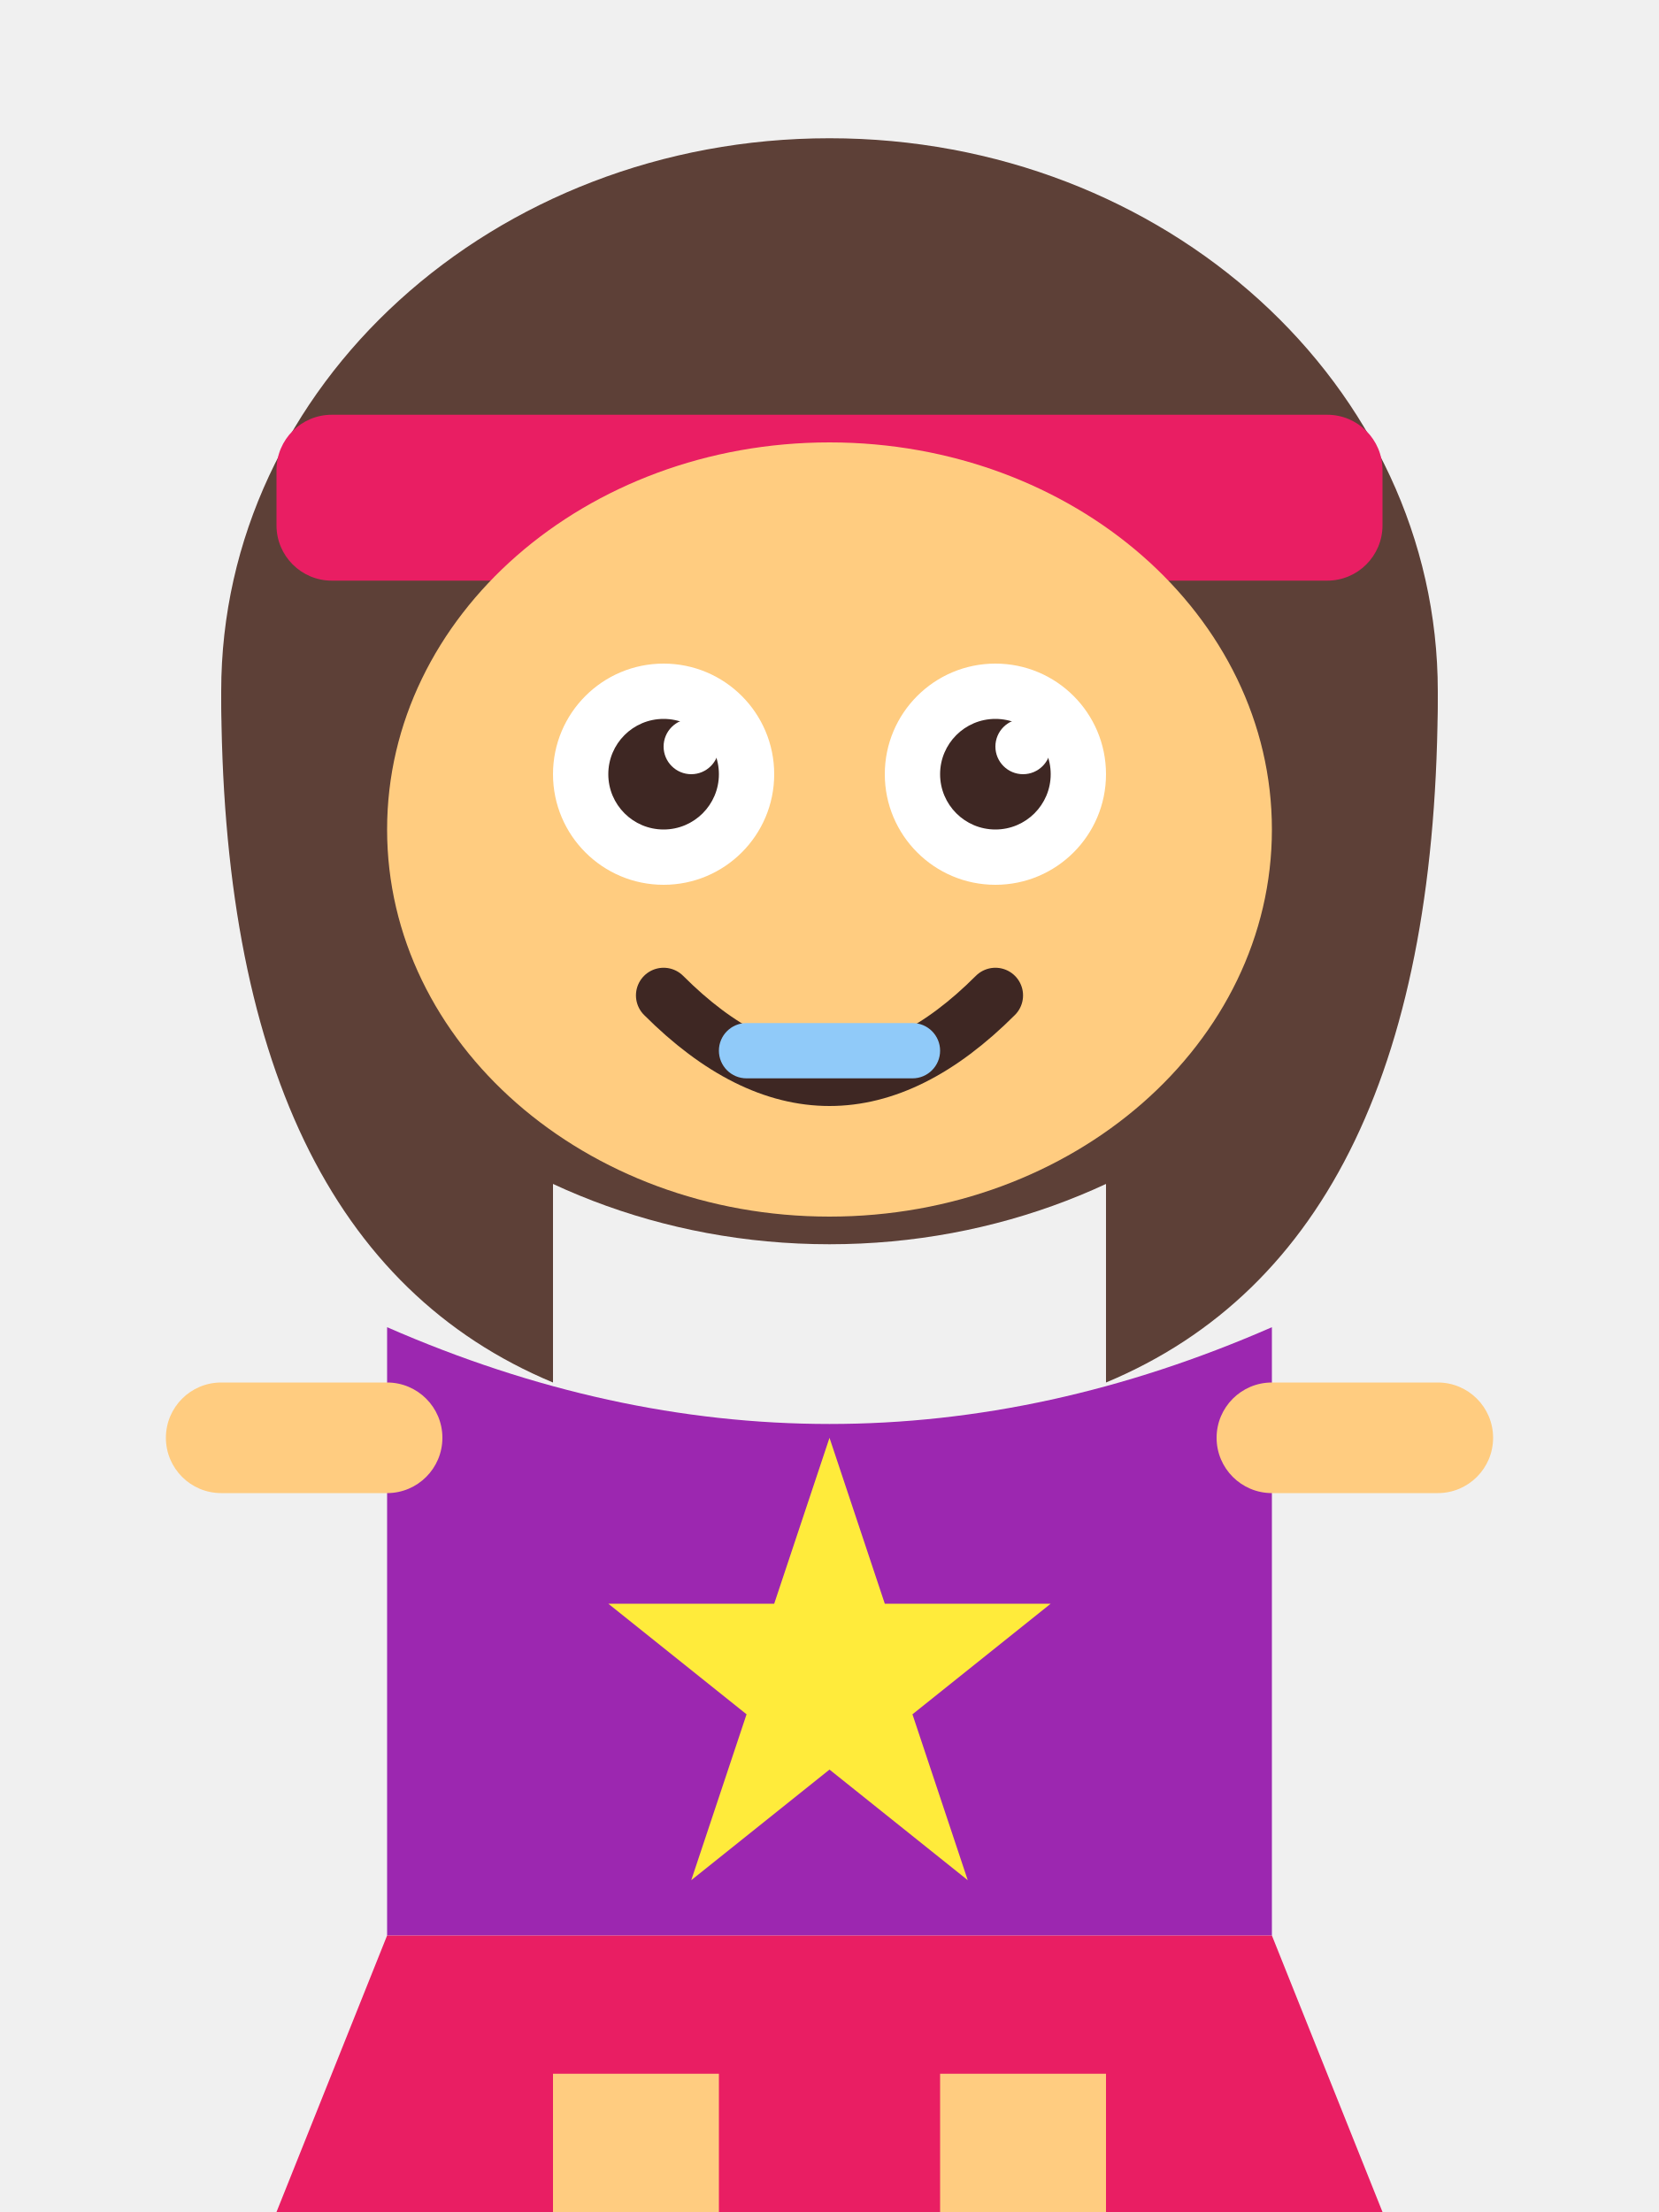
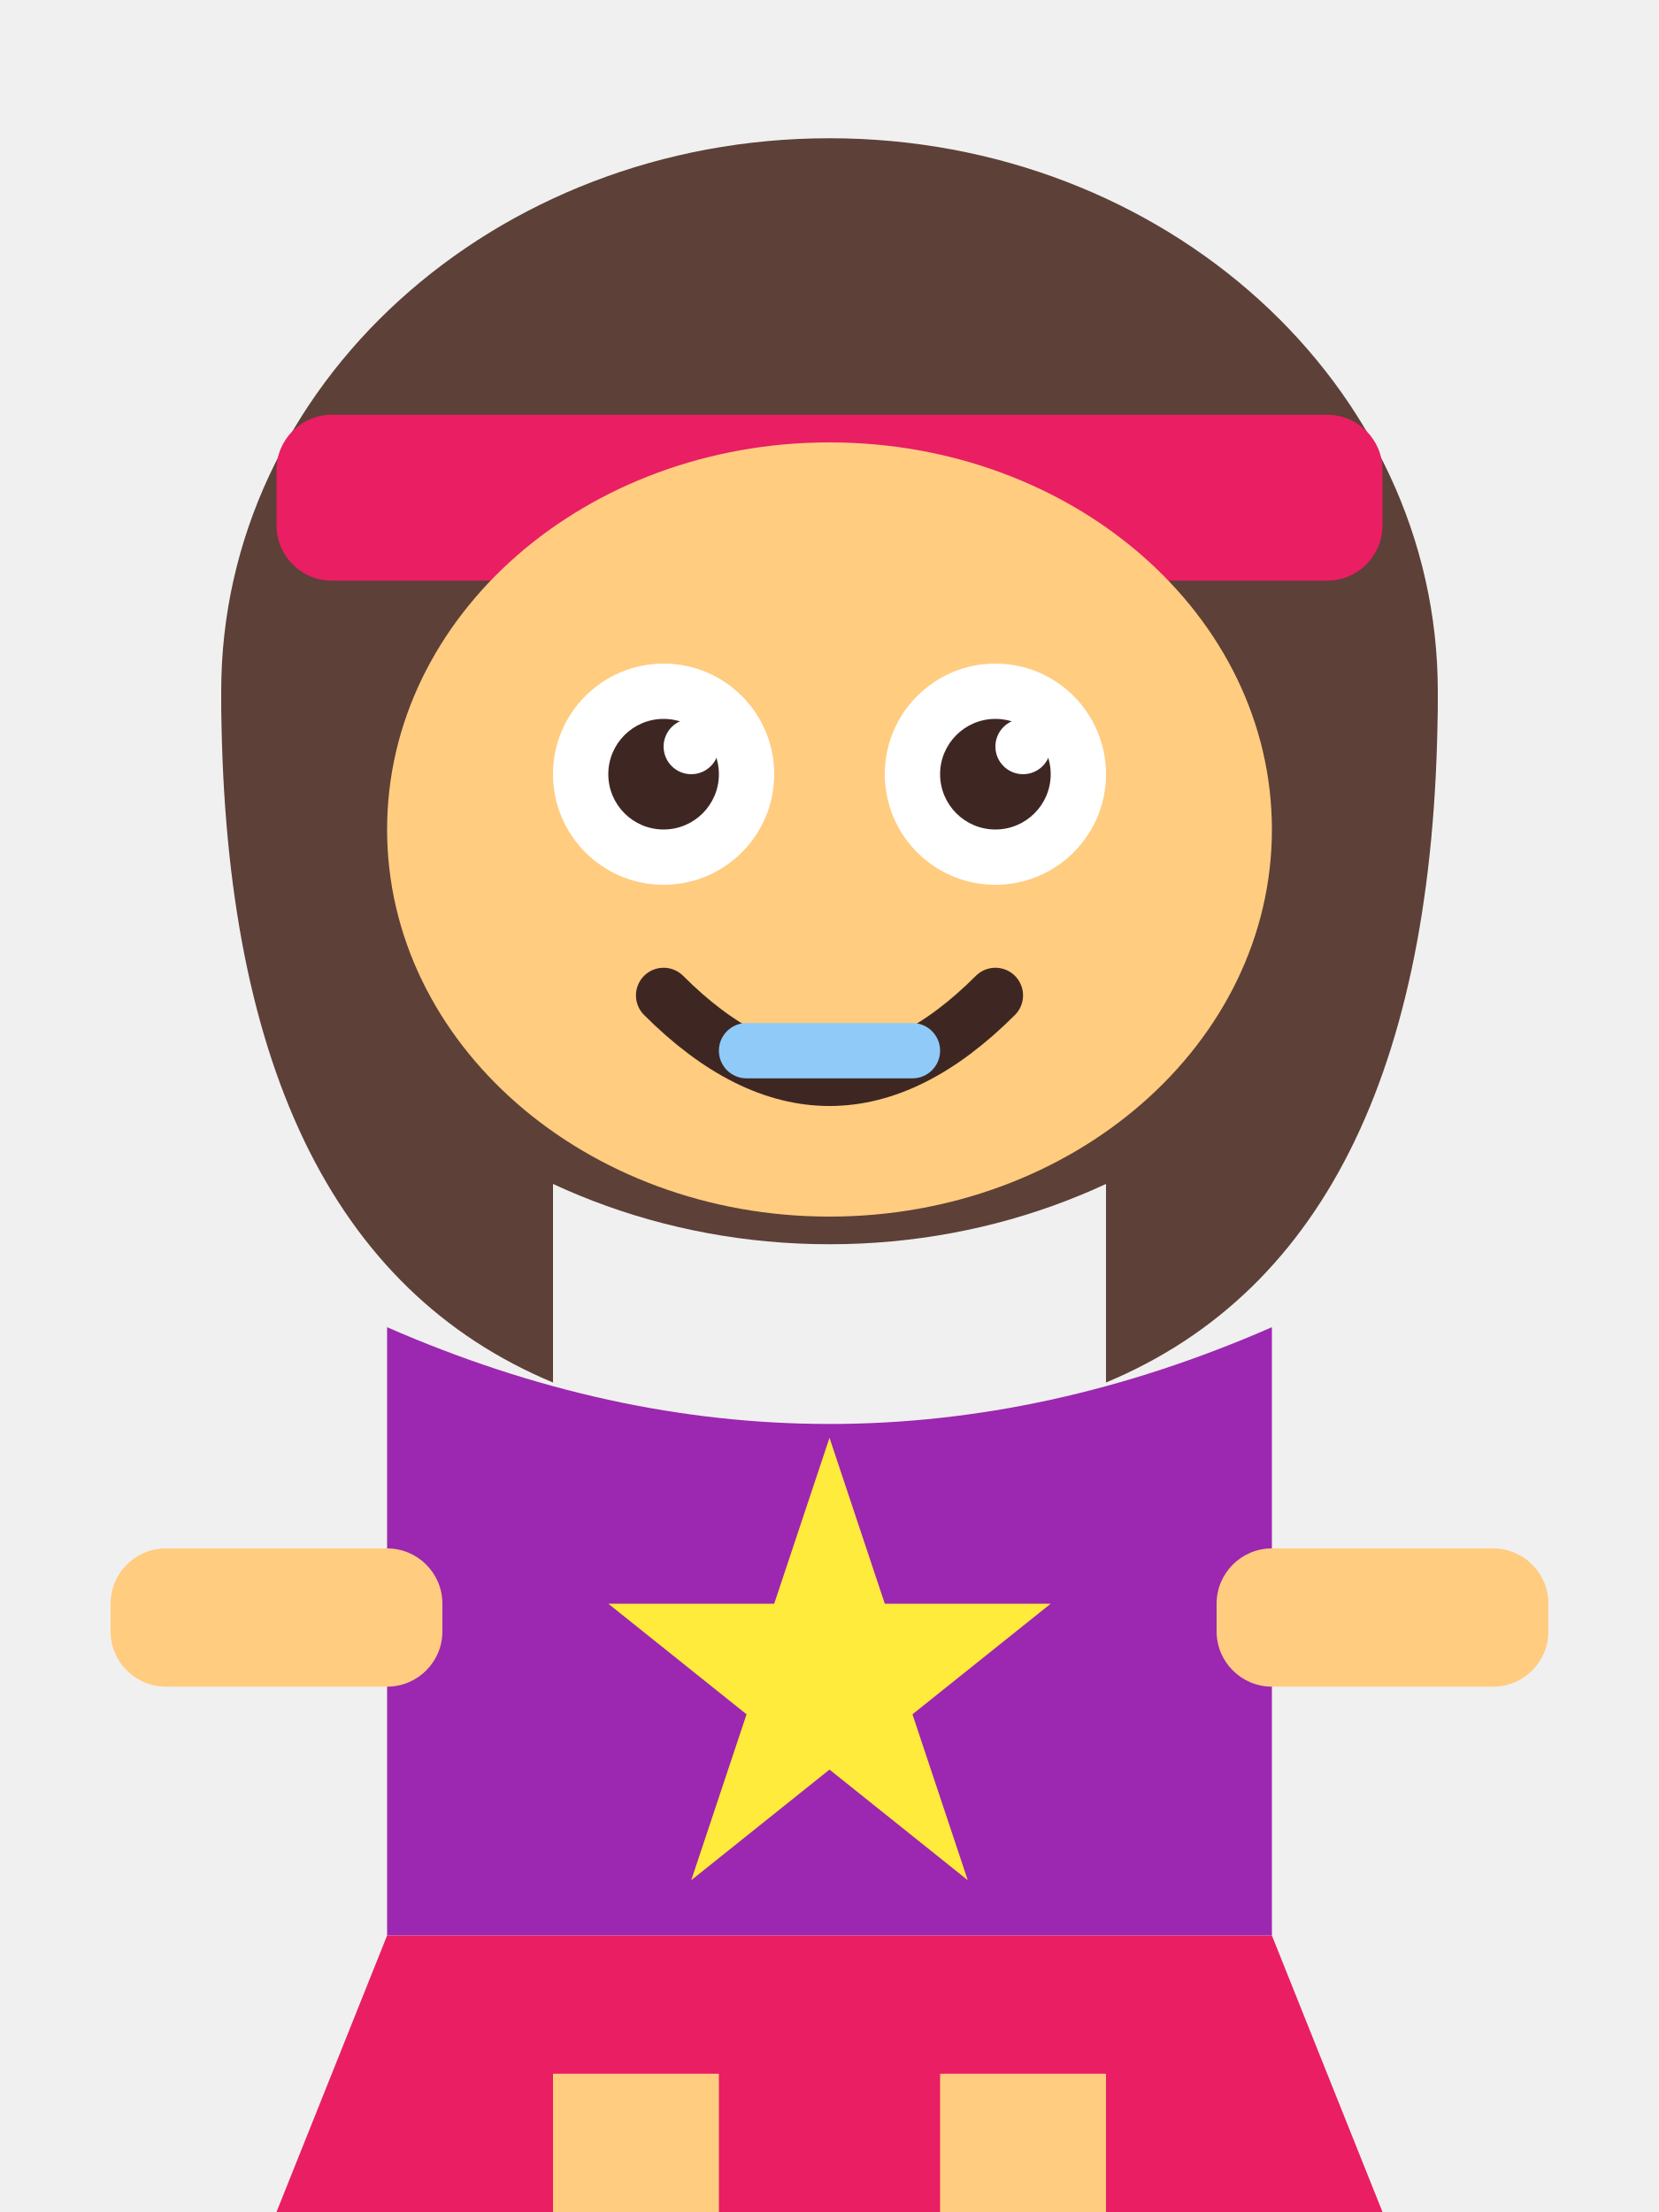
<svg xmlns="http://www.w3.org/2000/svg" viewBox="0 0 60 80" width="60" height="80">
  <ellipse cx="30" cy="25" rx="22" ry="20" fill="#5D4037" />
  <path d="M8 25 Q8 45 20 50 L20 35 Q15 30 8 25" fill="#5D4037" />
  <path d="M52 25 Q52 45 40 50 L40 35 Q45 30 52 25" fill="#5D4037" />
  <rect x="10" y="15" width="40" height="6" rx="2" fill="#E91E63" />
  <ellipse cx="30" cy="30" rx="16" ry="14" fill="#FFCC80" />
  <circle cx="24" cy="28" r="4" fill="white" />
  <circle cx="36" cy="28" r="4" fill="white" />
  <circle cx="24" cy="28" r="2" fill="#3E2723" />
  <circle cx="36" cy="28" r="2" fill="#3E2723" />
  <circle cx="25" cy="27" r="1" fill="white" />
  <circle cx="37" cy="27" r="1" fill="white" />
  <path d="M24 36 Q30 42 36 36" stroke="#3E2723" stroke-width="2" fill="none" stroke-linecap="round" />
  <rect x="26" y="37" width="8" height="2" rx="1" fill="#90CAF9" />
  <path d="M14 48 L14 70 L46 70 L46 48 Q30 55 14 48" fill="#9C27B0" />
  <polygon points="30,52 32,58 38,58 33,62 35,68 30,64 25,68 27,62 22,58 28,58" fill="#FFEB3B" />
-   <rect x="6" y="50" width="10" height="4" rx="2" fill="#FFCC80" />
-   <rect x="44" y="50" width="10" height="4" rx="2" fill="#FFCC80" />
+   <rect x="4" y="56" width="12" height="5" rx="2" fill="#FFCC80" />
+   <rect x="44" y="56" width="12" height="5" rx="2" fill="#FFCC80" />
  <path d="M14 70 L10 80 L50 80 L46 70" fill="#E91E63" />
  <rect x="20" y="75" width="6" height="5" fill="#FFCC80" />
  <rect x="34" y="75" width="6" height="5" fill="#FFCC80" />
</svg>
